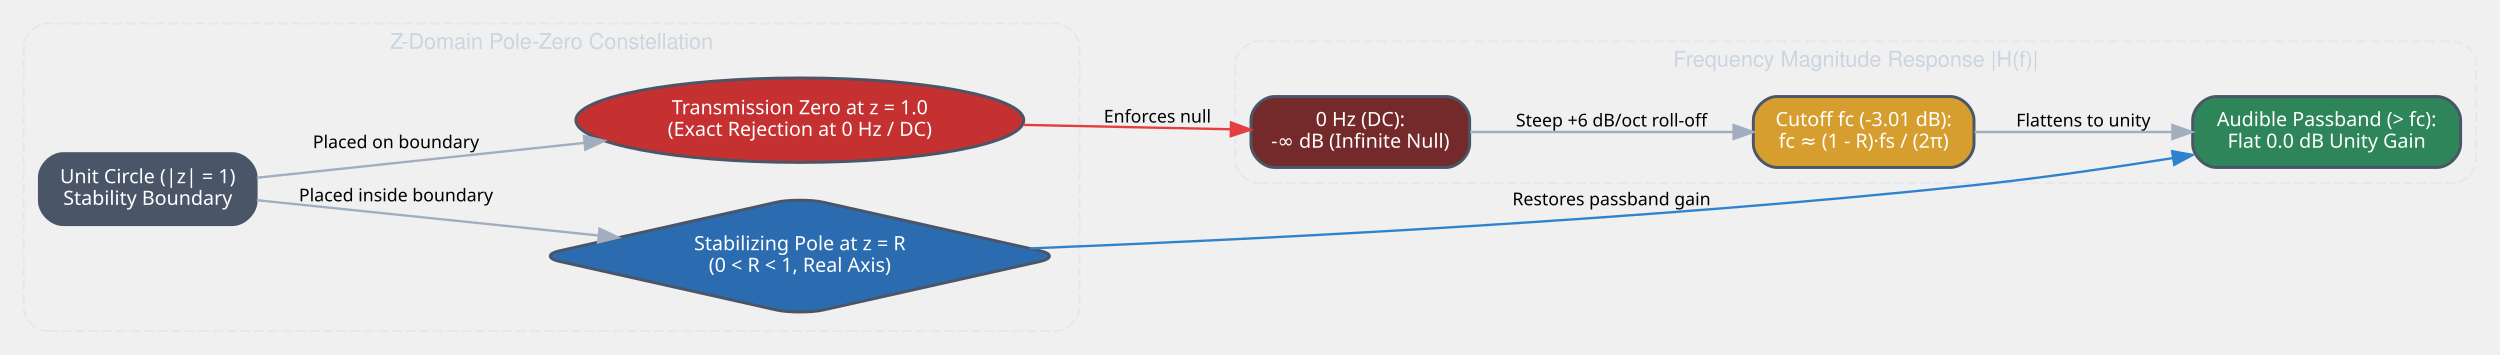
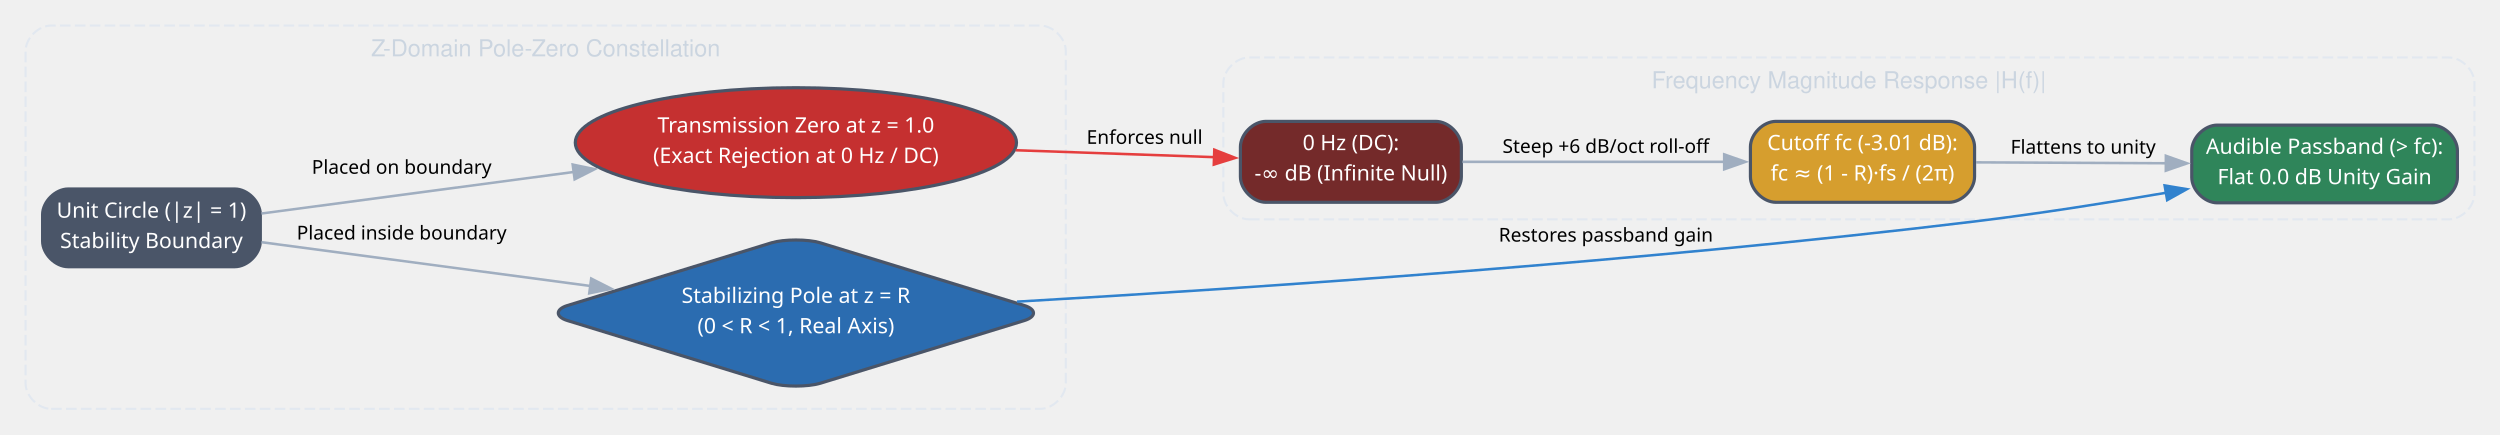
- <svg xmlns="http://www.w3.org/2000/svg" width="1269pt" height="180pt" viewBox="0.00 0.00 1269.00 180.00">
-   <g id="graph0" class="graph" transform="scale(1 1) rotate(0) translate(4 176)">
+ <svg xmlns="http://www.w3.org/2000/svg" width="1174pt" height="204pt" viewBox="0.00 0.00 1174.00 204.00">
+   <g id="graph0" class="graph" transform="scale(1 1) rotate(0) translate(4 200)">
    <g id="clust1" class="cluster">
-       <path fill="transparent" stroke="#e2e8f0" stroke-dasharray="5,2" d="M20,-8C20,-8 532,-8 532,-8 538,-8 544,-14 544,-20 544,-20 544,-152 544,-152 544,-158 538,-164 532,-164 532,-164 20,-164 20,-164 14,-164 8,-158 8,-152 8,-152 8,-20 8,-20 8,-14 14,-8 20,-8" />
-       <text text-anchor="middle" x="276" y="-151.2" font-family="Helvetica,sans-Serif" font-size="11.00" fill="#cbd5e0">Z-Domain Pole-Zero Constellation</text>
+       <path fill="none" stroke="#e2e8f0" stroke-dasharray="5,2" d="M20,-8C20,-8 484.5,-8 484.5,-8 490.5,-8 496.5,-14 496.5,-20 496.5,-20 496.5,-176 496.5,-176 496.5,-182 490.5,-188 484.5,-188 484.5,-188 20,-188 20,-188 14,-188 8,-182 8,-176 8,-176 8,-20 8,-20 8,-14 14,-8 20,-8" />
+       <text xml:space="preserve" text-anchor="middle" x="252.25" y="-173.55" font-family="Helvetica,sans-Serif" font-size="11.00" fill="#cbd5e0">Z-Domain Pole-Zero Constellation</text>
    </g>
    <g id="clust2" class="cluster">
-       <path fill="transparent" stroke="#e2e8f0" stroke-dasharray="5,2" d="M635,-83C635,-83 1241,-83 1241,-83 1247,-83 1253,-89 1253,-95 1253,-95 1253,-143 1253,-143 1253,-149 1247,-155 1241,-155 1241,-155 635,-155 635,-155 629,-155 623,-149 623,-143 623,-143 623,-95 623,-95 623,-89 629,-83 635,-83" />
-       <text text-anchor="middle" x="938" y="-142.2" font-family="Helvetica,sans-Serif" font-size="11.00" fill="#cbd5e0">Frequency Magnitude Response |H(f)|</text>
+       <path fill="none" stroke="#e2e8f0" stroke-dasharray="5,2" d="M582.5,-97C582.5,-97 1146,-97 1146,-97 1152,-97 1158,-103 1158,-109 1158,-109 1158,-161 1158,-161 1158,-167 1152,-173 1146,-173 1146,-173 582.5,-173 582.5,-173 576.5,-173 570.5,-167 570.5,-161 570.5,-161 570.5,-109 570.5,-109 570.5,-103 576.5,-97 582.5,-97" />
+       <text xml:space="preserve" text-anchor="middle" x="864.25" y="-158.55" font-family="Helvetica,sans-Serif" font-size="11.00" fill="#cbd5e0">Frequency Magnitude Response |H(f)|</text>
    </g>
    <g id="node1" class="node">
-       <path fill="#4a5568" stroke="#4a5568" stroke-width="1.5" d="M114,-98C114,-98 28,-98 28,-98 22,-98 16,-92 16,-86 16,-86 16,-74 16,-74 16,-68 22,-62 28,-62 28,-62 114,-62 114,-62 120,-62 126,-68 126,-74 126,-74 126,-86 126,-86 126,-92 120,-98 114,-98" />
-       <text text-anchor="middle" x="71" y="-83" font-family="verdana" font-size="10.00" fill="#ffffff">Unit Circle (|z| = 1)</text>
-       <text text-anchor="middle" x="71" y="-72" font-family="verdana" font-size="10.00" fill="#ffffff">Stability Boundary</text>
+       <path fill="#4a5568" stroke="#4a5568" stroke-width="1.5" d="M106.25,-111.25C106.25,-111.25 28,-111.25 28,-111.25 22,-111.25 16,-105.25 16,-99.25 16,-99.25 16,-86.75 16,-86.75 16,-80.75 22,-74.75 28,-74.75 28,-74.75 106.25,-74.75 106.25,-74.75 112.25,-74.75 118.25,-80.75 118.25,-86.75 118.25,-86.75 118.25,-99.25 118.25,-99.25 118.25,-105.25 112.25,-111.25 106.25,-111.25" />
+       <text xml:space="preserve" text-anchor="middle" x="67.12" y="-97.75" font-family="verdana" font-size="10.00" fill="#ffffff">Unit Circle (|z| = 1)</text>
+       <text xml:space="preserve" text-anchor="middle" x="67.12" y="-83.5" font-family="verdana" font-size="10.00" fill="#ffffff">Stability Boundary</text>
    </g>
    <g id="node2" class="node">
-       <ellipse fill="#c53030" stroke="#4a5568" stroke-width="1.5" cx="402" cy="-115" rx="113.69" ry="21.43" />
-       <text text-anchor="middle" x="402" y="-118" font-family="verdana" font-size="10.00" fill="#ffffff">Transmission Zero at z = 1.0</text>
-       <text text-anchor="middle" x="402" y="-107" font-family="verdana" font-size="10.00" fill="#ffffff">(Exact Rejection at 0 Hz / DC)</text>
+       <ellipse fill="#c53030" stroke="#4a5568" stroke-width="1.5" cx="369.75" cy="-133" rx="103.59" ry="25.81" />
+       <text xml:space="preserve" text-anchor="middle" x="369.75" y="-137.75" font-family="verdana" font-size="10.00" fill="#ffffff">Transmission Zero at z = 1.0</text>
+       <text xml:space="preserve" text-anchor="middle" x="369.75" y="-123.5" font-family="verdana" font-size="10.00" fill="#ffffff">(Exact Rejection at 0 Hz / DC)</text>
    </g>
    <g id="edge1" class="edge">
-       <path fill="none" stroke="#a0aec0" stroke-width="1.2" d="M126.33,-85.78C171.34,-90.57 236.73,-97.52 292.42,-103.45" />
-       <polygon fill="#a0aec0" stroke="#a0aec0" stroke-width="1.2" points="292.38,-106.96 302.69,-104.54 293.12,-100 292.38,-106.96" />
-       <text text-anchor="middle" x="197" y="-100.8" font-family="verdana" font-size="9.00">Placed on boundary</text>
+       <path fill="none" stroke="#a0aec0" stroke-width="1.2" d="M118.78,-99.74C158.83,-105.07 216.07,-112.68 265.67,-119.28" />
+       <polygon fill="#a0aec0" stroke="#a0aec0" stroke-width="1.2" points="264.93,-122.72 275.31,-120.57 265.85,-115.78 264.93,-122.72" />
+       <text xml:space="preserve" text-anchor="middle" x="184.62" y="-118.4" font-family="verdana" font-size="9.00">Placed on boundary</text>
    </g>
    <g id="node3" class="node">
-       <path fill="#2b6cb0" stroke="#4a5568" stroke-width="1.5" d="M390.29,-73.38C390.29,-73.38 279.71,-48.62 279.71,-48.62 273.86,-47.31 273.86,-44.69 279.71,-43.38 279.71,-43.38 390.29,-18.62 390.29,-18.62 396.14,-17.31 407.86,-17.31 413.71,-18.62 413.71,-18.62 524.29,-43.38 524.29,-43.38 530.14,-44.69 530.14,-47.31 524.29,-48.62 524.29,-48.62 413.71,-73.38 413.71,-73.38 407.86,-74.69 396.14,-74.69 390.29,-73.38" />
-       <text text-anchor="middle" x="402" y="-49" font-family="verdana" font-size="10.00" fill="#ffffff">Stabilizing Pole at z = R</text>
-       <text text-anchor="middle" x="402" y="-38" font-family="verdana" font-size="10.00" fill="#ffffff">(0 &lt; R &lt; 1, Real Axis)</text>
+       <path fill="#2b6cb0" stroke="#4a5568" stroke-width="1.5" d="M358.28,-85.97C358.28,-85.97 262.47,-56.53 262.47,-56.53 256.74,-54.76 256.74,-51.24 262.47,-49.47 262.47,-49.47 358.28,-20.03 358.28,-20.03 364.01,-18.26 375.49,-18.26 381.22,-20.03 381.22,-20.03 477.03,-49.47 477.03,-49.47 482.76,-51.24 482.76,-54.76 477.03,-56.53 477.03,-56.53 381.22,-85.97 381.22,-85.97 375.49,-87.74 364.01,-87.74 358.28,-85.97" />
+       <text xml:space="preserve" text-anchor="middle" x="369.75" y="-57.75" font-family="verdana" font-size="10.00" fill="#ffffff">Stabilizing Pole at z = R</text>
+       <text xml:space="preserve" text-anchor="middle" x="369.75" y="-43.5" font-family="verdana" font-size="10.00" fill="#ffffff">(0 &lt; R &lt; 1, Real Axis)</text>
    </g>
    <g id="edge2" class="edge">
-       <path fill="none" stroke="#a0aec0" stroke-width="1.2" d="M126.33,-74.39C173.33,-69.53 242.54,-62.38 299.73,-56.47" />
-       <polygon fill="#a0aec0" stroke="#a0aec0" stroke-width="1.2" points="300.31,-59.92 309.89,-55.42 299.59,-52.96 300.31,-59.92" />
-       <text text-anchor="middle" x="197" y="-73.8" font-family="verdana" font-size="9.00">Placed inside boundary</text>
+       <path fill="none" stroke="#a0aec0" stroke-width="1.2" d="M118.78,-86.26C160.94,-80.65 222.14,-72.51 273.43,-65.68" />
+       <polygon fill="#a0aec0" stroke="#a0aec0" stroke-width="1.2" points="273.63,-69.19 283.08,-64.4 272.71,-62.25 273.63,-69.19" />
+       <text xml:space="preserve" text-anchor="middle" x="184.62" y="-87.53" font-family="verdana" font-size="9.00">Placed inside boundary</text>
    </g>
    <g id="node4" class="node">
-       <path fill="#742a2a" stroke="#4a5568" stroke-width="1.5" d="M730,-127C730,-127 643,-127 643,-127 637,-127 631,-121 631,-115 631,-115 631,-103 631,-103 631,-97 637,-91 643,-91 643,-91 730,-91 730,-91 736,-91 742,-97 742,-103 742,-103 742,-115 742,-115 742,-121 736,-127 730,-127" />
-       <text text-anchor="middle" x="686.5" y="-112" font-family="verdana" font-size="10.00" fill="#ffffff">0 Hz (DC):</text>
-       <text text-anchor="middle" x="686.5" y="-101" font-family="verdana" font-size="10.00" fill="#ffffff">-∞ dB (Infinite Null)</text>
+       <path fill="#742a2a" stroke="#4a5568" stroke-width="1.5" d="M670.25,-143C670.25,-143 590.5,-143 590.5,-143 584.5,-143 578.5,-137 578.5,-131 578.5,-131 578.5,-117 578.5,-117 578.5,-111 584.5,-105 590.5,-105 590.5,-105 670.25,-105 670.25,-105 676.25,-105 682.25,-111 682.25,-117 682.25,-117 682.25,-131 682.25,-131 682.25,-137 676.25,-143 670.25,-143" />
+       <text xml:space="preserve" text-anchor="middle" x="630.38" y="-129.5" font-family="verdana" font-size="10.00" fill="#ffffff">0 Hz (DC):</text>
+       <text xml:space="preserve" text-anchor="middle" x="630.38" y="-115.25" font-family="verdana" font-size="10.00" fill="#ffffff">-∞ dB (Infinite Null)</text>
    </g>
    <g id="edge5" class="edge">
-       <path fill="none" stroke="#e53e3e" stroke-width="1.2" d="M515.46,-112.61C551.13,-111.85 589.35,-111.04 620.51,-110.38" />
-       <polygon fill="#e53e3e" stroke="#e53e3e" stroke-width="1.2" points="620.86,-113.87 630.79,-110.16 620.72,-106.88 620.86,-113.87" />
-       <text text-anchor="middle" x="583.5" y="-113.8" font-family="verdana" font-size="9.00">Enforces null</text>
+       <path fill="none" stroke="#e53e3e" stroke-width="1.2" d="M472.97,-129.44C504.47,-128.35 538.22,-127.17 566.27,-126.2" />
+       <polygon fill="#e53e3e" stroke="#e53e3e" stroke-width="1.2" points="566.24,-129.7 576.11,-125.85 566,-122.7 566.24,-129.7" />
+       <text xml:space="preserve" text-anchor="middle" x="533.5" y="-132.43" font-family="verdana" font-size="9.00">Enforces null</text>
    </g>
    <g id="node6" class="node">
-       <path fill="#2f855a" stroke="#4a5568" stroke-width="1.5" d="M1233,-127C1233,-127 1121,-127 1121,-127 1115,-127 1109,-121 1109,-115 1109,-115 1109,-103 1109,-103 1109,-97 1115,-91 1121,-91 1121,-91 1233,-91 1233,-91 1239,-91 1245,-97 1245,-103 1245,-103 1245,-115 1245,-115 1245,-121 1239,-127 1233,-127" />
-       <text text-anchor="middle" x="1177" y="-112" font-family="verdana" font-size="10.00" fill="#ffffff">Audible Passband (&gt; fc):</text>
-       <text text-anchor="middle" x="1177" y="-101" font-family="verdana" font-size="10.00" fill="#ffffff">Flat 0.0 dB Unity Gain</text>
+       <path fill="#2f855a" stroke="#4a5568" stroke-width="1.5" d="M1138,-141.25C1138,-141.25 1037.25,-141.25 1037.25,-141.25 1031.25,-141.25 1025.25,-135.25 1025.25,-129.25 1025.25,-129.25 1025.25,-116.75 1025.25,-116.75 1025.25,-110.75 1031.25,-104.75 1037.25,-104.75 1037.25,-104.75 1138,-104.75 1138,-104.75 1144,-104.75 1150,-110.75 1150,-116.75 1150,-116.75 1150,-129.25 1150,-129.25 1150,-135.25 1144,-141.25 1138,-141.25" />
+       <text xml:space="preserve" text-anchor="middle" x="1087.62" y="-127.75" font-family="verdana" font-size="10.00" fill="#ffffff">Audible Passband (&gt; fc):</text>
+       <text xml:space="preserve" text-anchor="middle" x="1087.62" y="-113.5" font-family="verdana" font-size="10.00" fill="#ffffff">Flat 0.0 dB Unity Gain</text>
    </g>
    <g id="edge6" class="edge">
-       <path fill="none" stroke="#3182ce" stroke-width="1.2" d="M518.71,-49.91C638.79,-54.7 831.93,-64.42 998,-82 1031.24,-85.52 1067.76,-90.81 1099.03,-95.78" />
-       <polygon fill="#3182ce" stroke="#3182ce" stroke-width="1.2" points="1098.56,-99.25 1108.99,-97.37 1099.67,-92.33 1098.56,-99.25" />
-       <text text-anchor="middle" x="814" y="-71.8" font-family="verdana" font-size="9.00">Restores passband gain</text>
+       <path fill="none" stroke="#3182ce" stroke-width="1.2" d="M473.6,-58.35C584.76,-64.75 766.97,-77.04 923.25,-96 952.85,-99.59 985.28,-104.7 1013.39,-109.52" />
+       <polygon fill="#3182ce" stroke="#3182ce" stroke-width="1.2" points="1012.5,-112.91 1022.95,-111.17 1013.7,-106.02 1012.5,-112.91" />
+       <text xml:space="preserve" text-anchor="middle" x="750.12" y="-86.53" font-family="verdana" font-size="9.00">Restores passband gain</text>
    </g>
    <g id="node5" class="node">
-       <path fill="#d69e2e" stroke="#4a5568" stroke-width="1.5" d="M986,-127C986,-127 898,-127 898,-127 892,-127 886,-121 886,-115 886,-115 886,-103 886,-103 886,-97 892,-91 898,-91 898,-91 986,-91 986,-91 992,-91 998,-97 998,-103 998,-103 998,-115 998,-115 998,-121 992,-127 986,-127" />
-       <text text-anchor="middle" x="942" y="-112" font-family="verdana" font-size="10.00" fill="#ffffff">Cutoff fc (-3.01 dB):</text>
-       <text text-anchor="middle" x="942" y="-101" font-family="verdana" font-size="10.00" fill="#ffffff">fc ≈ (1 - R)·fs / (2π)</text>
+       <path fill="#d69e2e" stroke="#4a5568" stroke-width="1.5" d="M911.25,-143C911.25,-143 830,-143 830,-143 824,-143 818,-137 818,-131 818,-131 818,-117 818,-117 818,-111 824,-105 830,-105 830,-105 911.25,-105 911.25,-105 917.25,-105 923.25,-111 923.25,-117 923.25,-117 923.25,-131 923.25,-131 923.25,-137 917.25,-143 911.25,-143" />
+       <text xml:space="preserve" text-anchor="middle" x="870.62" y="-129.5" font-family="verdana" font-size="10.00" fill="#ffffff">Cutoff fc (-3.01 dB):</text>
+       <text xml:space="preserve" text-anchor="middle" x="870.62" y="-115.25" font-family="verdana" font-size="10.00" fill="#ffffff">fc ≈ (1 - R)·fs / (2π)</text>
    </g>
    <g id="edge3" class="edge">
-       <path fill="none" stroke="#a0aec0" stroke-width="1.2" d="M742.19,-109C781.37,-109 834.31,-109 875.71,-109" />
-       <polygon fill="#a0aec0" stroke="#a0aec0" stroke-width="1.2" points="875.97,-112.5 885.97,-109 875.97,-105.5 875.97,-112.5" />
-       <text text-anchor="middle" x="814" y="-111.8" font-family="verdana" font-size="9.00">Steep +6 dB/oct roll-off</text>
+       <path fill="none" stroke="#a0aec0" stroke-width="1.2" d="M682.78,-124C718.85,-124 767.34,-124 805.88,-124" />
+       <polygon fill="#a0aec0" stroke="#a0aec0" stroke-width="1.2" points="805.68,-127.5 815.68,-124 805.68,-120.5 805.68,-127.5" />
+       <text xml:space="preserve" text-anchor="middle" x="750.12" y="-128.2" font-family="verdana" font-size="9.00">Steep +6 dB/oct roll-off</text>
    </g>
    <g id="edge4" class="edge">
-       <path fill="none" stroke="#a0aec0" stroke-width="1.2" d="M998.22,-109C1028.22,-109 1065.8,-109 1098.67,-109" />
-       <polygon fill="#a0aec0" stroke="#a0aec0" stroke-width="1.2" points="1098.71,-112.5 1108.71,-109 1098.71,-105.5 1098.71,-112.5" />
-       <text text-anchor="middle" x="1053.5" y="-111.8" font-family="verdana" font-size="9.00">Flattens to unity</text>
+       <path fill="none" stroke="#a0aec0" stroke-width="1.2" d="M923.94,-123.76C950.83,-123.63 984.03,-123.48 1013.41,-123.34" />
+       <polygon fill="#a0aec0" stroke="#a0aec0" stroke-width="1.2" points="1013.09,-126.84 1023.07,-123.3 1013.06,-119.84 1013.09,-126.84" />
+       <text xml:space="preserve" text-anchor="middle" x="974.25" y="-127.85" font-family="verdana" font-size="9.00">Flattens to unity</text>
    </g>
  </g>
</svg>
